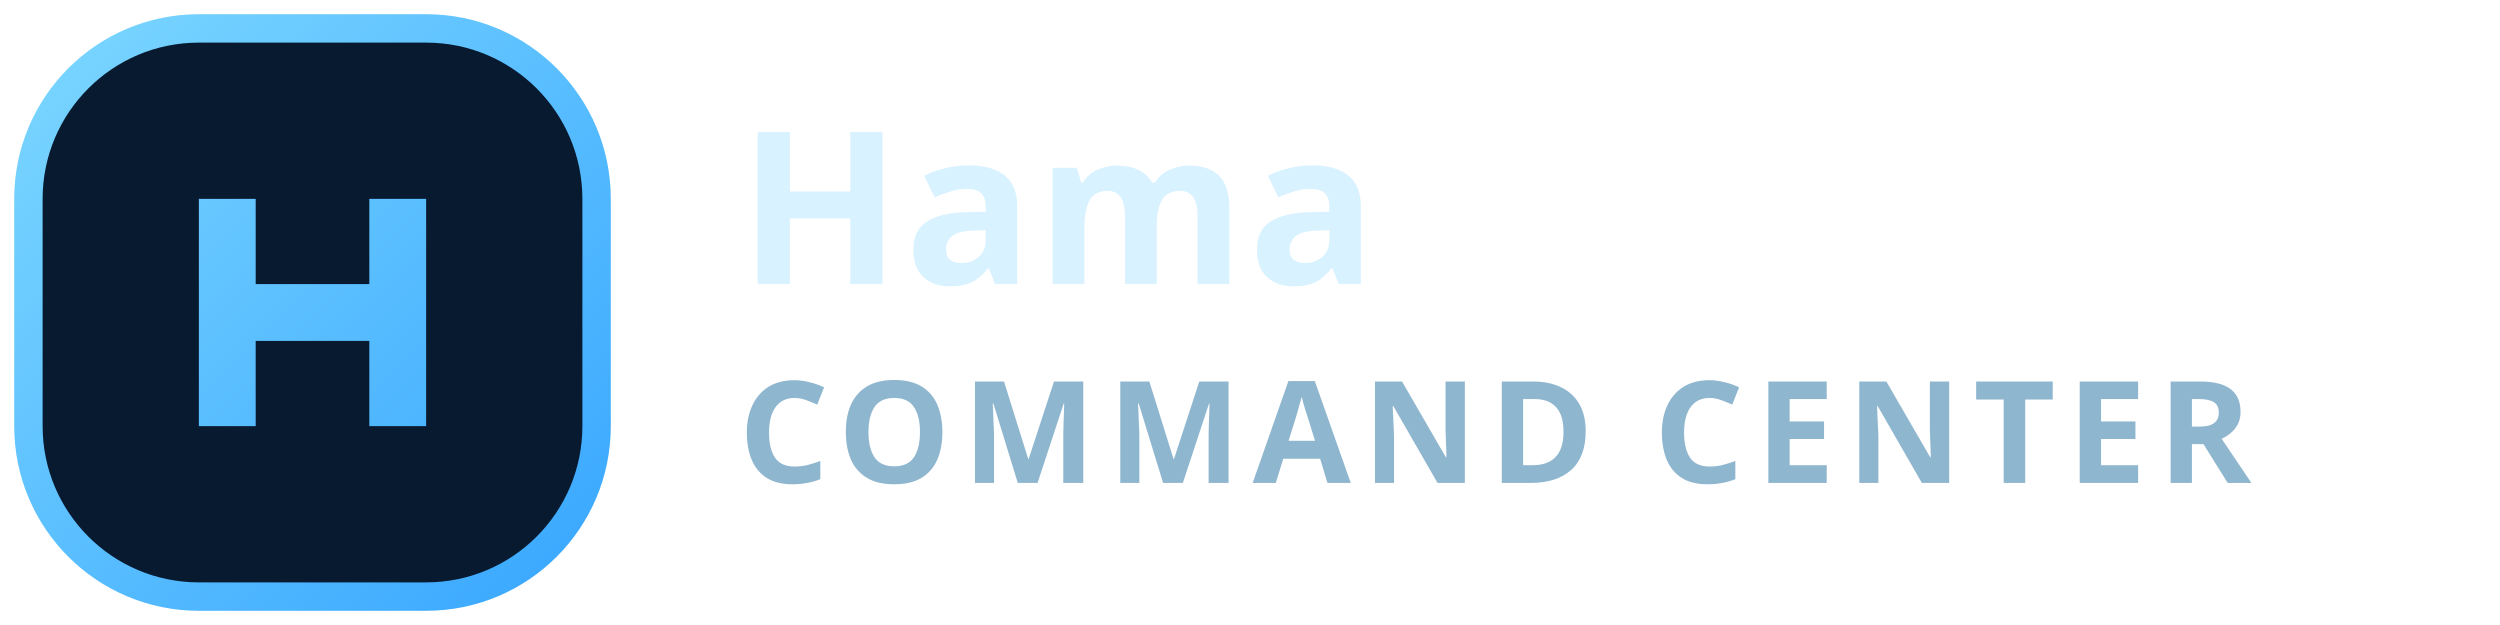
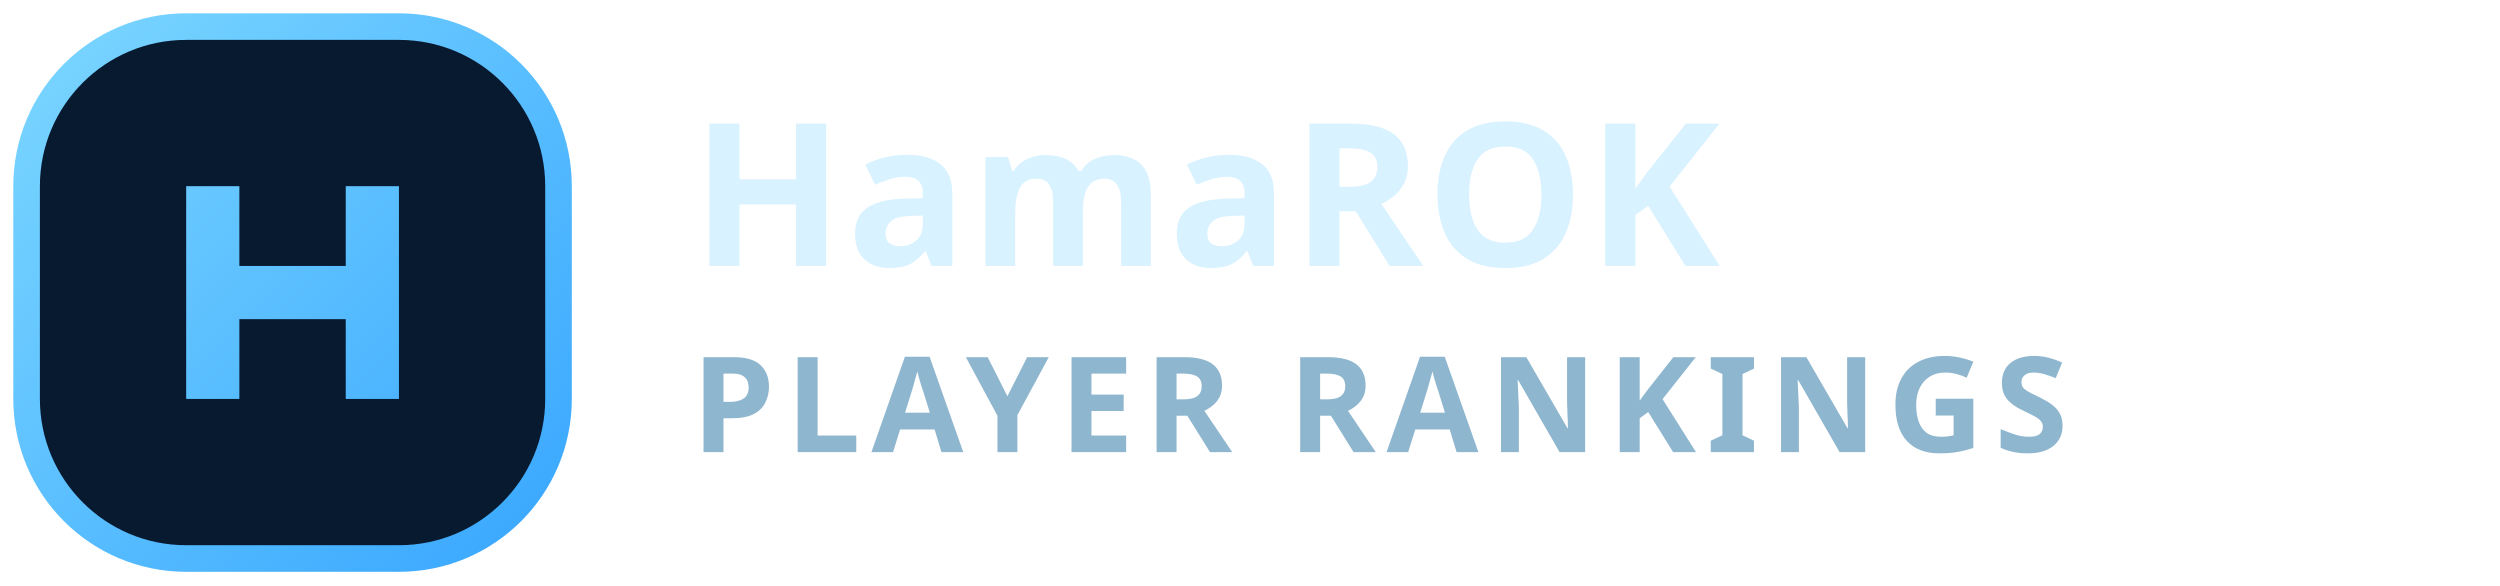
- <svg xmlns="http://www.w3.org/2000/svg" width="176" height="44" viewBox="0 0 176 44" fill="none">
+ <svg xmlns="http://www.w3.org/2000/svg" width="188" height="44" viewBox="0 0 188 44" fill="none">
  <defs>
    <linearGradient id="hamaGlow" x1="4" y1="4" x2="40" y2="40" gradientUnits="userSpaceOnUse">
      <stop stop-color="#78D4FF" />
      <stop offset="1" stop-color="#3CA9FF" />
    </linearGradient>
  </defs>
  <rect x="2" y="2" width="40" height="40" rx="12" fill="#081A2F" stroke="url(#hamaGlow)" stroke-width="2" />
  <path d="M14 30V14H18V20H26V14H30V30H26V24H18V30H14Z" fill="url(#hamaGlow)" />
-   <text x="52" y="20" fill="#D9F2FF" font-family="Sora, Manrope, sans-serif" font-size="15" font-weight="700" letter-spacing="0.2">Hama</text>
-   <text x="52" y="34" fill="#8FB6CF" font-family="Manrope, sans-serif" font-size="10" font-weight="600" letter-spacing="0.8">COMMAND CENTER</text>
+   <text x="52" y="20" fill="#D9F2FF" font-family="Sora, Manrope, sans-serif" font-size="15" font-weight="700" letter-spacing="0.2">HamaROK</text>
+   <text x="52" y="34" fill="#8FB6CF" font-family="Manrope, sans-serif" font-size="10" font-weight="600" letter-spacing="0.8">PLAYER RANKINGS</text>
</svg>
